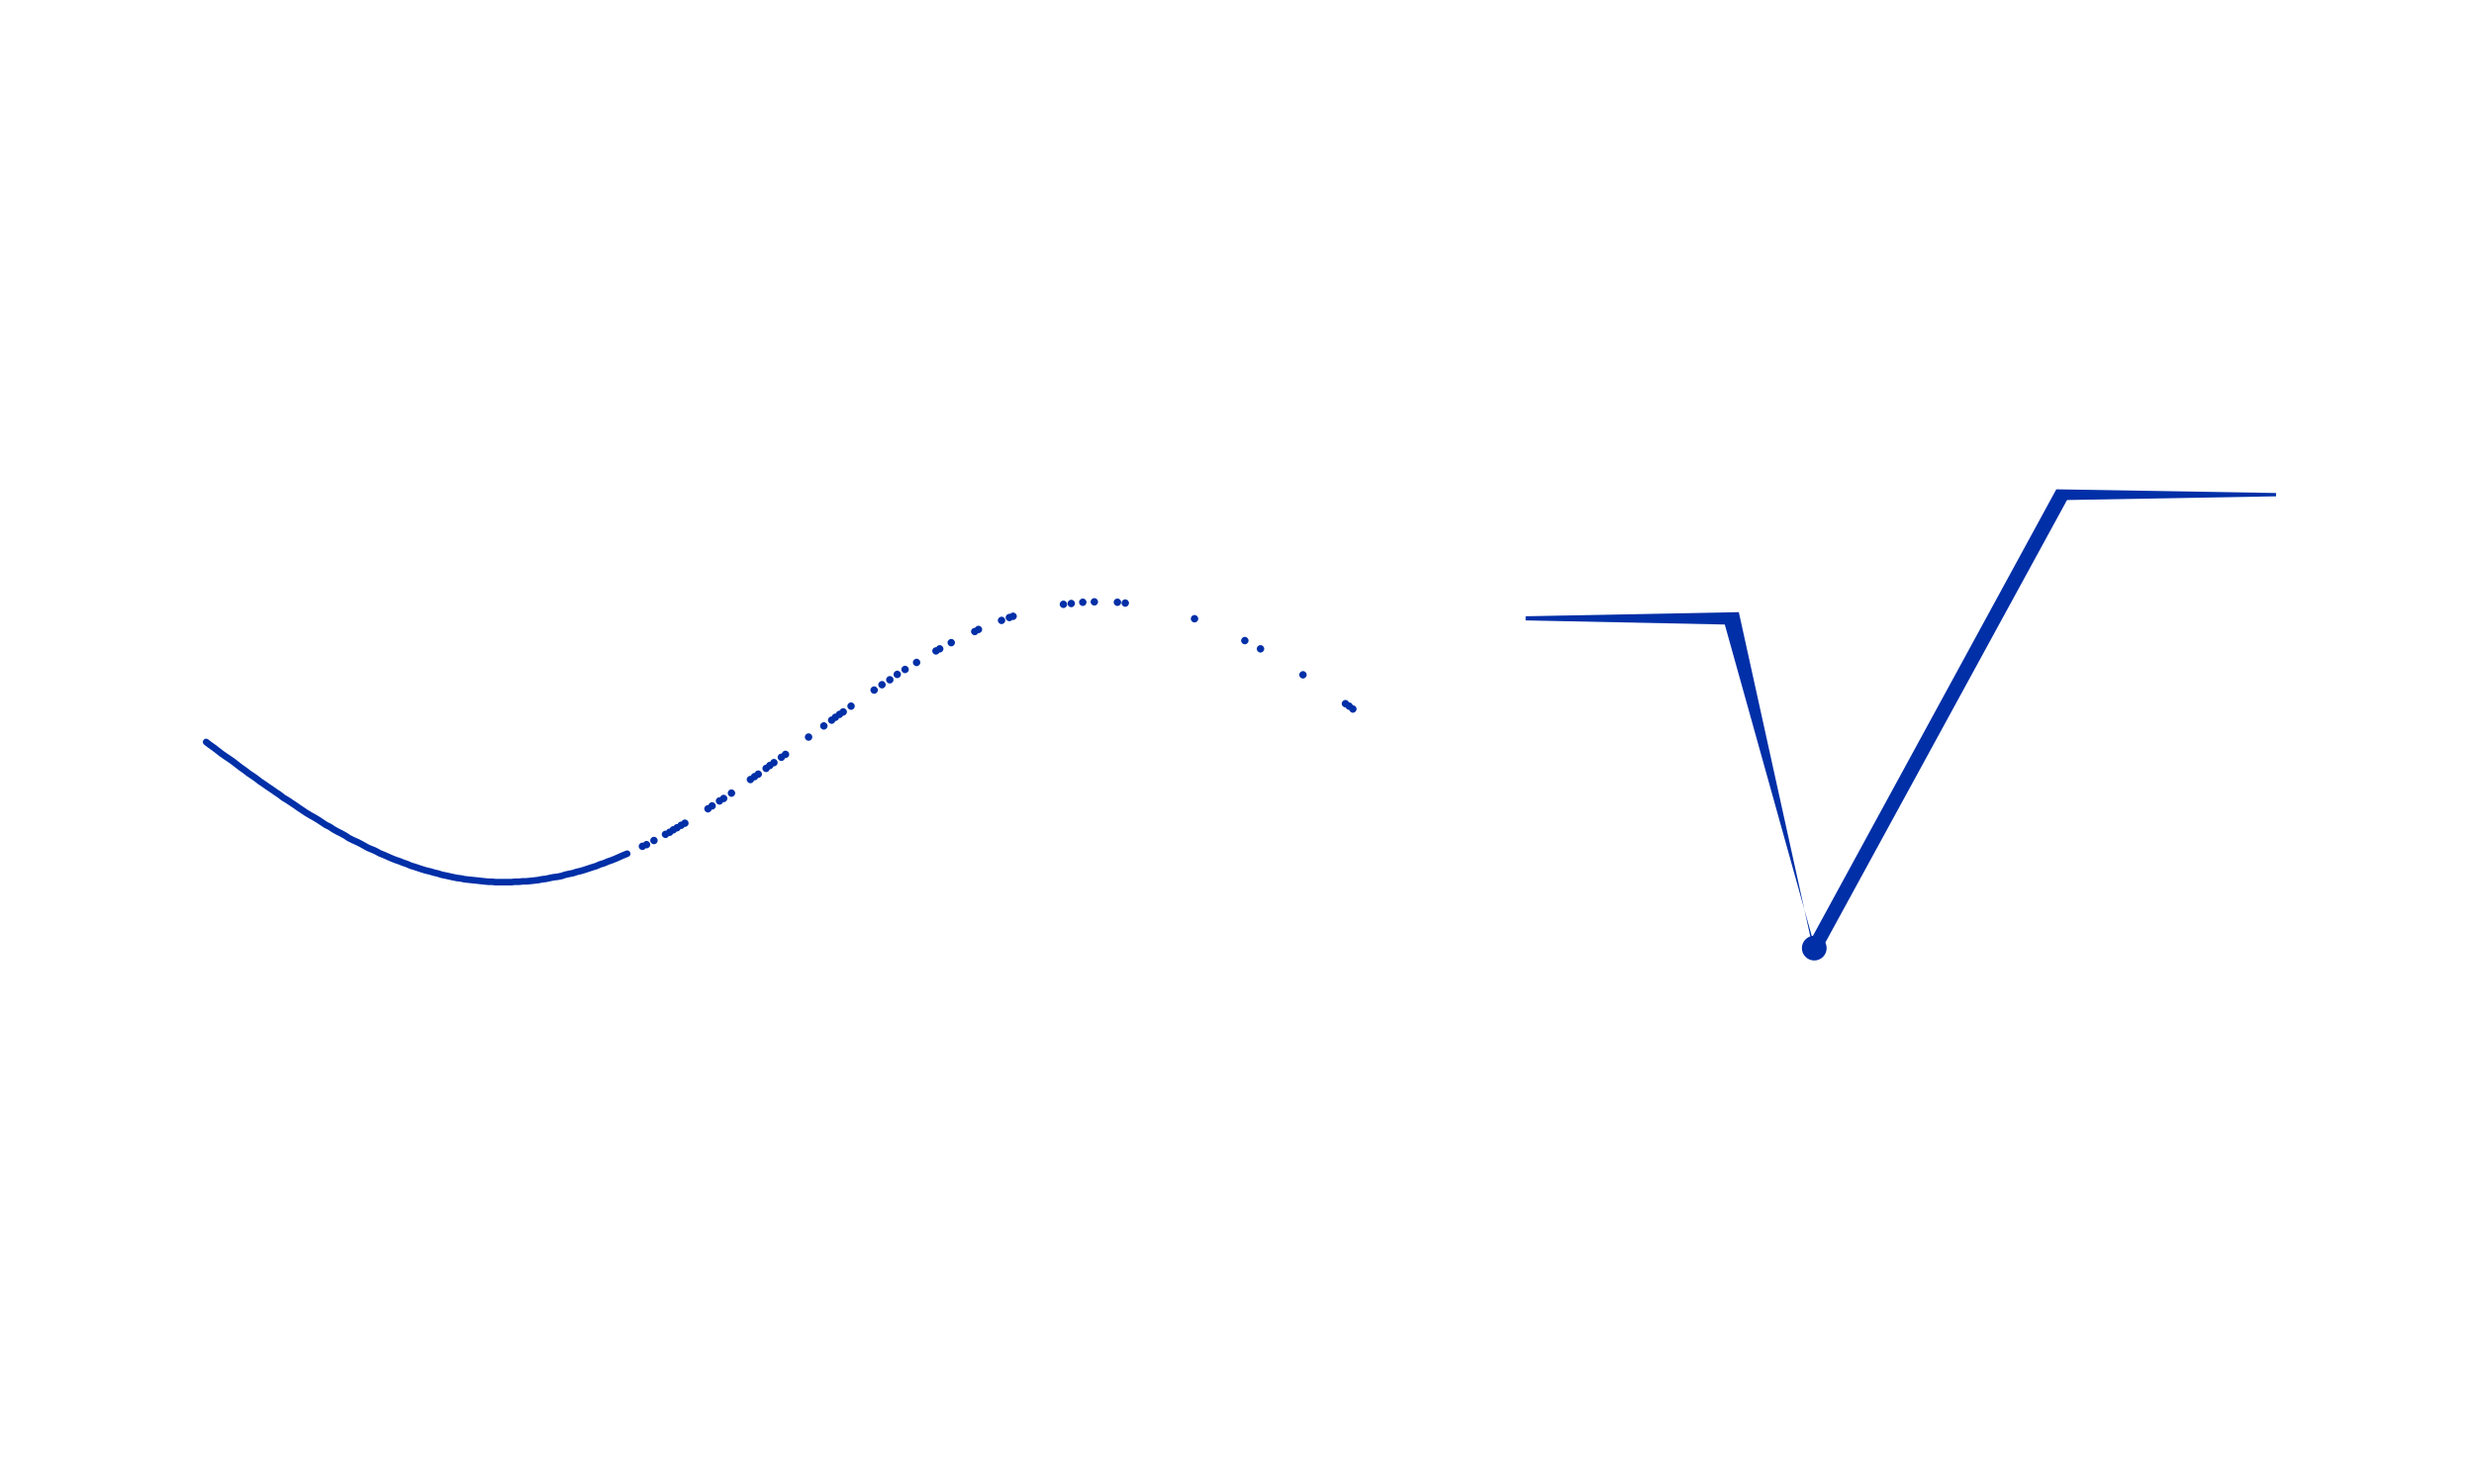
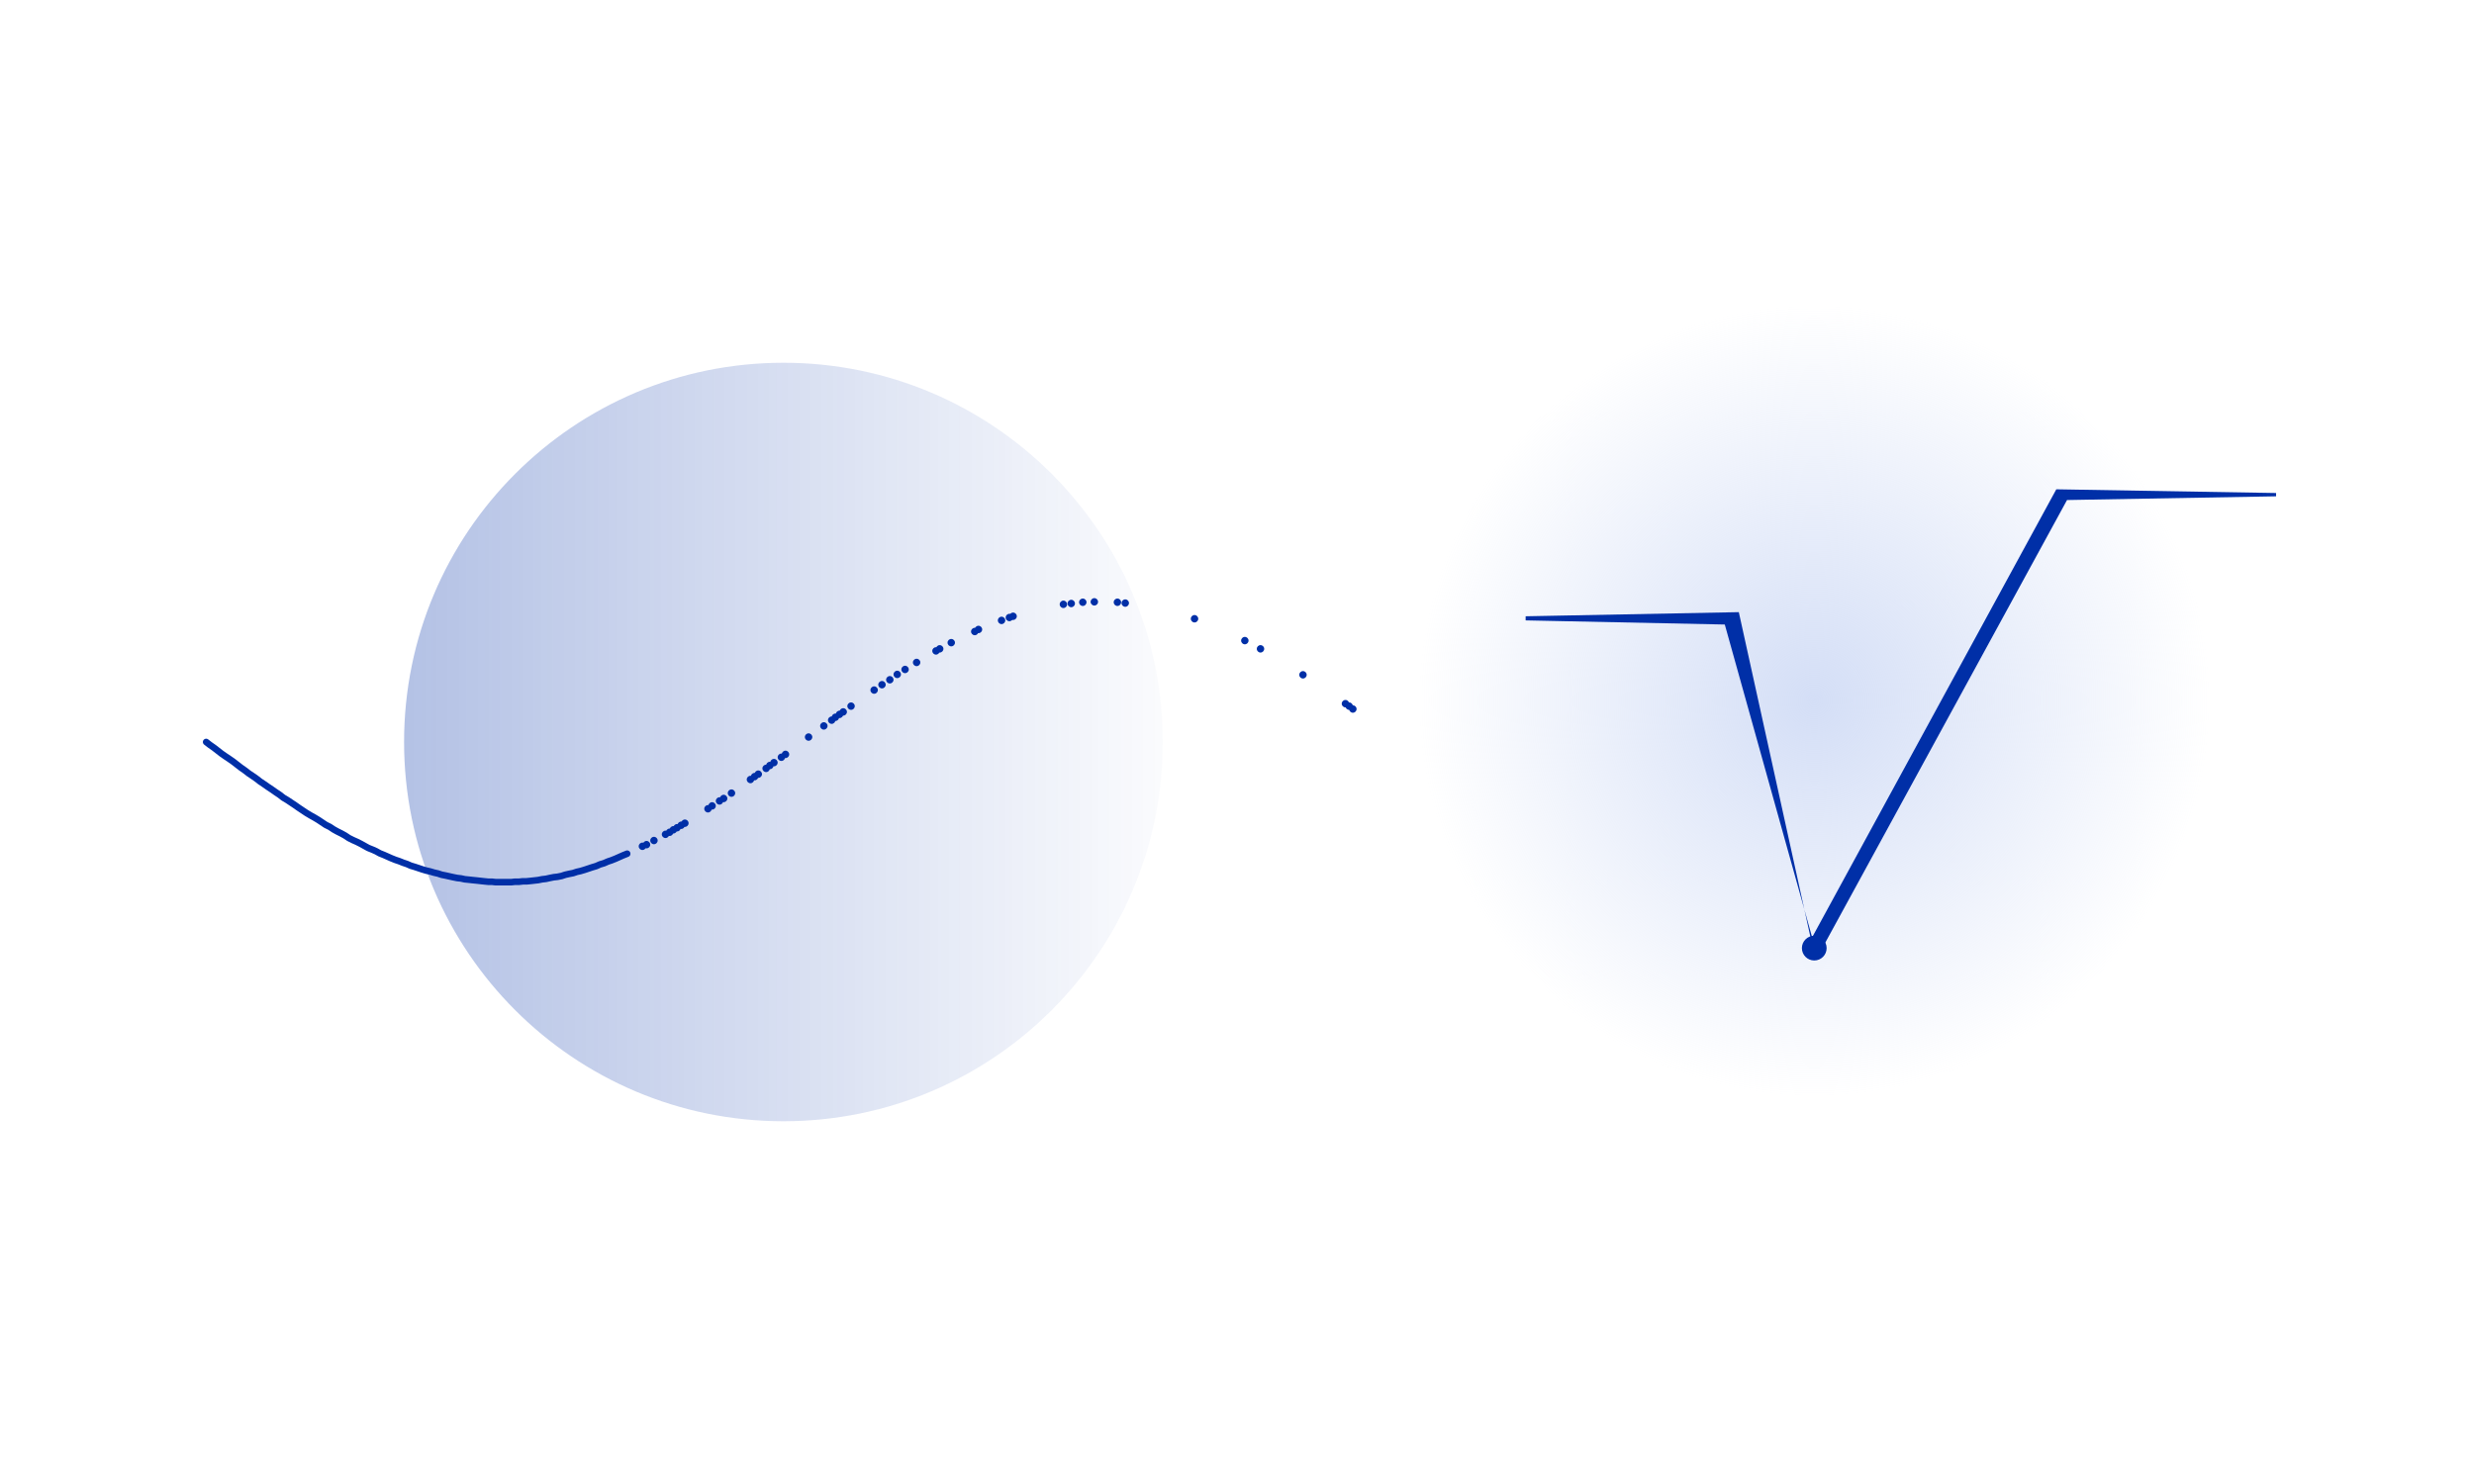
<svg xmlns="http://www.w3.org/2000/svg" viewBox="0 0 600 360" aria-hidden="true">
  <defs>
    <clipPath id="frame">
      <rect width="600" height="360" />
    </clipPath>
+     <linearGradient id="g1" x1="0" y1="0" x2="1" y2="0">
+       <stop offset="0" stop-color="#002FA7" stop-opacity="0.85" />
+       <stop offset="1" stop-color="#002FA7" stop-opacity="0.05" />
+     </linearGradient>
+     <radialGradient id="g2" cx="0.5" cy="0.5" r="0.5">
+       <stop offset="0" stop-color="#C9D6F4" stop-opacity="0.8" />
+       <stop offset="1" stop-color="#C9D6F4" stop-opacity="0" />
+     </radialGradient>
  </defs>
  <rect width="600" height="360" fill="#fff" />
+   <circle cx="190" cy="180" r="92" fill="url(#g1)" opacity="0.35" />
+   <circle cx="440" cy="170" r="96" fill="url(#g2)" />
  <polyline points="50.0,180.0 50.9,180.7 51.9,181.4 52.8,182.1 53.7,182.8 54.7,183.5 55.6,184.1 56.6,184.8 57.5,185.5 58.4,186.2 59.4,186.9 60.3,187.6 61.2,188.2 62.2,188.9 63.1,189.6 64.0,190.2 65.0,190.9 65.9,191.5 66.9,192.2 67.8,192.8 68.7,193.5 69.7,194.1 70.6,194.7 71.5,195.3 72.5,196.0 73.4,196.6 74.3,197.2 75.3,197.8 76.2,198.3 77.2,198.9 78.1,199.5 79.0,200.1 80.0,200.6 80.9,201.2 81.8,201.7 82.8,202.2 83.7,202.7 84.6,203.3 85.6,203.8 86.5,204.2 87.5,204.7 88.4,205.2 89.3,205.7 90.3,206.1 91.2,206.5 92.1,207.0 93.1,207.4 94.0,207.8 94.9,208.2 95.9,208.6 96.8,208.9 97.8,209.3 98.7,209.6 99.6,210.0 100.6,210.3 101.5,210.6 102.4,210.9 103.4,211.2 104.3,211.4 105.3,211.7 106.2,211.9 107.1,212.2 108.1,212.4 109.0,212.6 109.9,212.8 110.9,213.0 111.8,213.1 112.7,213.3 113.7,213.4 114.6,213.5 115.6,213.6 116.5,213.7 117.4,213.8 118.4,213.9 119.3,213.9 120.2,214.0 121.2,214.0 122.1,214.0 123.0,214.0 124.0,214.0 124.9,213.9 125.9,213.9 126.8,213.8 127.7,213.8 128.7,213.7 129.6,213.6 130.5,213.5 131.5,213.3 132.4,213.2 133.3,213.0 134.3,212.8 135.2,212.7 136.2,212.5 137.1,212.2 138.0,212.0 139.0,211.8 139.9,211.5 140.8,211.3 141.8,211.0 142.7,210.7 143.6,210.4 144.6,210.1 145.5,209.7 146.5,209.4 147.4,209.0 148.3,208.7 149.3,208.3 150.2,207.9 151.1,207.5 152.1,207.1" fill="none" stroke="#002FA7" stroke-width="1.6" stroke-opacity="1.0" stroke-linecap="round" stroke-linejoin="round" />
  <circle cx="155.8" cy="205.3" r="0.9" fill="#002FA7" stroke="#002FA7" stroke-width="0" stroke-opacity="1.0" />
  <circle cx="156.8" cy="204.9" r="0.9" fill="#002FA7" stroke="#002FA7" stroke-width="0" stroke-opacity="1.0" />
  <circle cx="158.6" cy="203.9" r="0.9" fill="#002FA7" stroke="#002FA7" stroke-width="0" stroke-opacity="1.0" />
  <circle cx="161.4" cy="202.4" r="0.9" fill="#002FA7" stroke="#002FA7" stroke-width="0" stroke-opacity="1.0" />
  <circle cx="162.4" cy="201.9" r="0.9" fill="#002FA7" stroke="#002FA7" stroke-width="0" stroke-opacity="1.0" />
  <circle cx="163.3" cy="201.3" r="0.9" fill="#002FA7" stroke="#002FA7" stroke-width="0" stroke-opacity="1.0" />
  <circle cx="164.2" cy="200.8" r="0.9" fill="#002FA7" stroke="#002FA7" stroke-width="0" stroke-opacity="1.0" />
  <circle cx="165.2" cy="200.2" r="0.9" fill="#002FA7" stroke="#002FA7" stroke-width="0" stroke-opacity="1.0" />
  <circle cx="166.1" cy="199.7" r="0.9" fill="#002FA7" stroke="#002FA7" stroke-width="0" stroke-opacity="1.0" />
  <circle cx="171.7" cy="196.2" r="0.9" fill="#002FA7" stroke="#002FA7" stroke-width="0" stroke-opacity="1.0" />
  <circle cx="172.7" cy="195.5" r="0.9" fill="#002FA7" stroke="#002FA7" stroke-width="0" stroke-opacity="1.0" />
  <circle cx="174.5" cy="194.3" r="0.9" fill="#002FA7" stroke="#002FA7" stroke-width="0" stroke-opacity="1.0" />
  <circle cx="175.5" cy="193.7" r="0.9" fill="#002FA7" stroke="#002FA7" stroke-width="0" stroke-opacity="1.0" />
  <circle cx="177.4" cy="192.4" r="0.9" fill="#002FA7" stroke="#002FA7" stroke-width="0" stroke-opacity="1.0" />
  <circle cx="182.0" cy="189.1" r="0.9" fill="#002FA7" stroke="#002FA7" stroke-width="0" stroke-opacity="1.0" />
  <circle cx="183.0" cy="188.4" r="0.9" fill="#002FA7" stroke="#002FA7" stroke-width="0" stroke-opacity="1.0" />
  <circle cx="183.9" cy="187.8" r="0.9" fill="#002FA7" stroke="#002FA7" stroke-width="0" stroke-opacity="1.0" />
  <circle cx="185.8" cy="186.4" r="0.9" fill="#002FA7" stroke="#002FA7" stroke-width="0" stroke-opacity="1.0" />
  <circle cx="186.7" cy="185.7" r="0.9" fill="#002FA7" stroke="#002FA7" stroke-width="0" stroke-opacity="1.0" />
  <circle cx="187.7" cy="185.0" r="0.9" fill="#002FA7" stroke="#002FA7" stroke-width="0" stroke-opacity="1.0" />
  <circle cx="189.5" cy="183.7" r="0.9" fill="#002FA7" stroke="#002FA7" stroke-width="0" stroke-opacity="1.0" />
  <circle cx="190.5" cy="183.0" r="0.9" fill="#002FA7" stroke="#002FA7" stroke-width="0" stroke-opacity="1.0" />
  <circle cx="196.1" cy="178.8" r="0.9" fill="#002FA7" stroke="#002FA7" stroke-width="0" stroke-opacity="1.0" />
  <circle cx="199.8" cy="176.1" r="0.9" fill="#002FA7" stroke="#002FA7" stroke-width="0" stroke-opacity="1.0" />
  <circle cx="201.7" cy="174.7" r="0.9" fill="#002FA7" stroke="#002FA7" stroke-width="0" stroke-opacity="1.0" />
  <circle cx="202.6" cy="174.0" r="0.9" fill="#002FA7" stroke="#002FA7" stroke-width="0" stroke-opacity="1.0" />
  <circle cx="203.6" cy="173.3" r="0.9" fill="#002FA7" stroke="#002FA7" stroke-width="0" stroke-opacity="1.0" />
  <circle cx="204.5" cy="172.7" r="0.9" fill="#002FA7" stroke="#002FA7" stroke-width="0" stroke-opacity="1.0" />
  <circle cx="206.4" cy="171.3" r="0.9" fill="#002FA7" stroke="#002FA7" stroke-width="0" stroke-opacity="1.0" />
  <circle cx="212.0" cy="167.4" r="0.9" fill="#002FA7" stroke="#002FA7" stroke-width="0" stroke-opacity="1.0" />
  <circle cx="213.9" cy="166.1" r="0.9" fill="#002FA7" stroke="#002FA7" stroke-width="0" stroke-opacity="1.0" />
  <circle cx="215.8" cy="164.9" r="0.9" fill="#002FA7" stroke="#002FA7" stroke-width="0" stroke-opacity="1.0" />
  <circle cx="217.6" cy="163.6" r="0.9" fill="#002FA7" stroke="#002FA7" stroke-width="0" stroke-opacity="1.0" />
  <circle cx="219.5" cy="162.4" r="0.9" fill="#002FA7" stroke="#002FA7" stroke-width="0" stroke-opacity="1.0" />
  <circle cx="222.3" cy="160.7" r="0.9" fill="#002FA7" stroke="#002FA7" stroke-width="0" stroke-opacity="1.0" />
  <circle cx="227.0" cy="157.9" r="0.9" fill="#002FA7" stroke="#002FA7" stroke-width="0" stroke-opacity="1.0" />
  <circle cx="227.9" cy="157.4" r="0.9" fill="#002FA7" stroke="#002FA7" stroke-width="0" stroke-opacity="1.0" />
  <circle cx="230.7" cy="155.9" r="0.9" fill="#002FA7" stroke="#002FA7" stroke-width="0" stroke-opacity="1.0" />
  <circle cx="236.4" cy="153.2" r="0.9" fill="#002FA7" stroke="#002FA7" stroke-width="0" stroke-opacity="1.0" />
  <circle cx="237.3" cy="152.7" r="0.9" fill="#002FA7" stroke="#002FA7" stroke-width="0" stroke-opacity="1.0" />
  <circle cx="242.9" cy="150.5" r="0.9" fill="#002FA7" stroke="#002FA7" stroke-width="0" stroke-opacity="1.0" />
  <circle cx="244.8" cy="149.8" r="0.9" fill="#002FA7" stroke="#002FA7" stroke-width="0" stroke-opacity="1.0" />
  <circle cx="245.7" cy="149.5" r="0.9" fill="#002FA7" stroke="#002FA7" stroke-width="0" stroke-opacity="1.0" />
  <circle cx="257.9" cy="146.6" r="0.9" fill="#002FA7" stroke="#002FA7" stroke-width="0" stroke-opacity="1.0" />
  <circle cx="259.8" cy="146.4" r="0.9" fill="#002FA7" stroke="#002FA7" stroke-width="0" stroke-opacity="1.0" />
  <circle cx="262.6" cy="146.1" r="0.9" fill="#002FA7" stroke="#002FA7" stroke-width="0" stroke-opacity="1.0" />
  <circle cx="265.4" cy="146.0" r="0.9" fill="#002FA7" stroke="#002FA7" stroke-width="0" stroke-opacity="1.0" />
  <circle cx="271.0" cy="146.1" r="0.9" fill="#002FA7" stroke="#002FA7" stroke-width="0" stroke-opacity="1.0" />
  <circle cx="272.9" cy="146.3" r="0.9" fill="#002FA7" stroke="#002FA7" stroke-width="0" stroke-opacity="1.0" />
  <circle cx="289.7" cy="150.1" r="0.9" fill="#002FA7" stroke="#002FA7" stroke-width="0" stroke-opacity="1.0" />
  <circle cx="301.9" cy="155.4" r="0.9" fill="#002FA7" stroke="#002FA7" stroke-width="0" stroke-opacity="1.0" />
  <circle cx="305.7" cy="157.4" r="0.9" fill="#002FA7" stroke="#002FA7" stroke-width="0" stroke-opacity="1.0" />
  <circle cx="316.0" cy="163.7" r="0.9" fill="#002FA7" stroke="#002FA7" stroke-width="0" stroke-opacity="1.0" />
  <circle cx="326.3" cy="170.7" r="0.9" fill="#002FA7" stroke="#002FA7" stroke-width="0" stroke-opacity="1.0" />
  <circle cx="327.2" cy="171.3" r="0.9" fill="#002FA7" stroke="#002FA7" stroke-width="0" stroke-opacity="1.0" />
  <circle cx="328.1" cy="172.0" r="0.9" fill="#002FA7" stroke="#002FA7" stroke-width="0" stroke-opacity="1.0" />
  <polygon points="370.0,150.5 418.3,151.5 440.8,232.1 501.3,121.3 552.0,120.4 552.0,119.6 498.7,118.7 439.2,227.9 421.7,148.5 370.0,149.5" fill="#002FA7" fill-opacity="1.0" />
  <circle cx="440.0" cy="230.0" r="3.0" fill="#002FA7" stroke="#002FA7" stroke-width="0" stroke-opacity="1.0" />
</svg>
